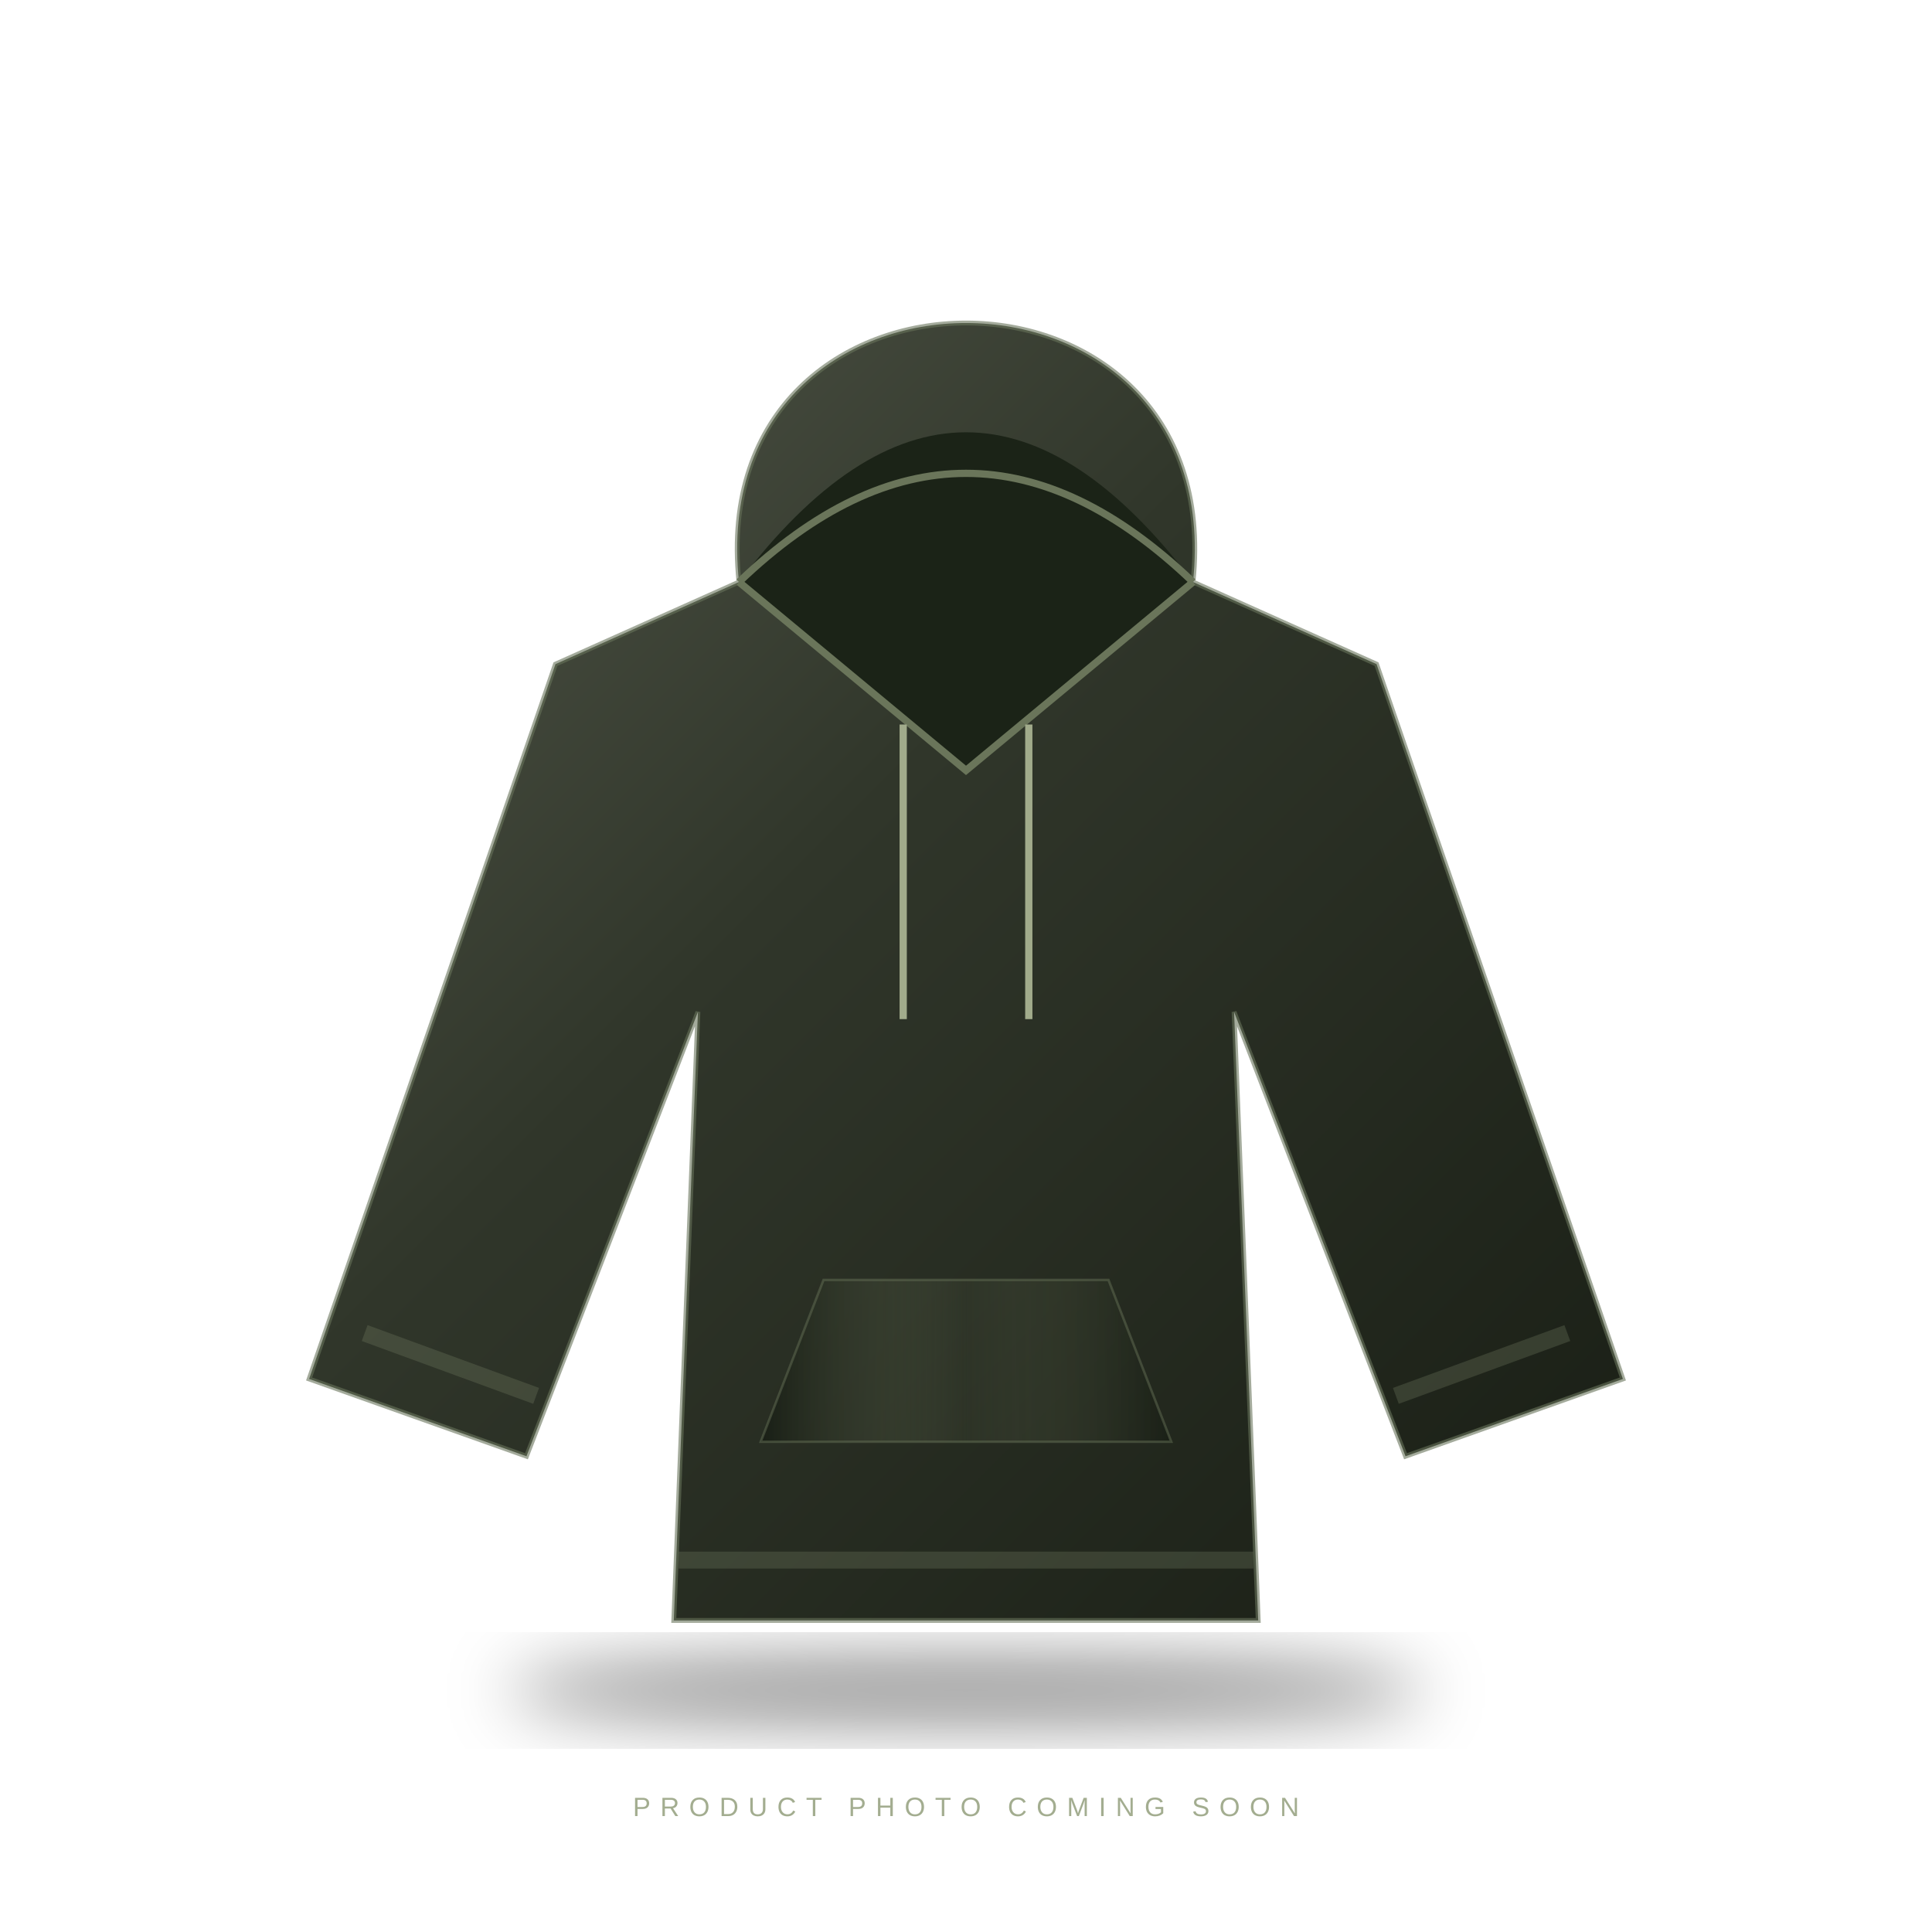
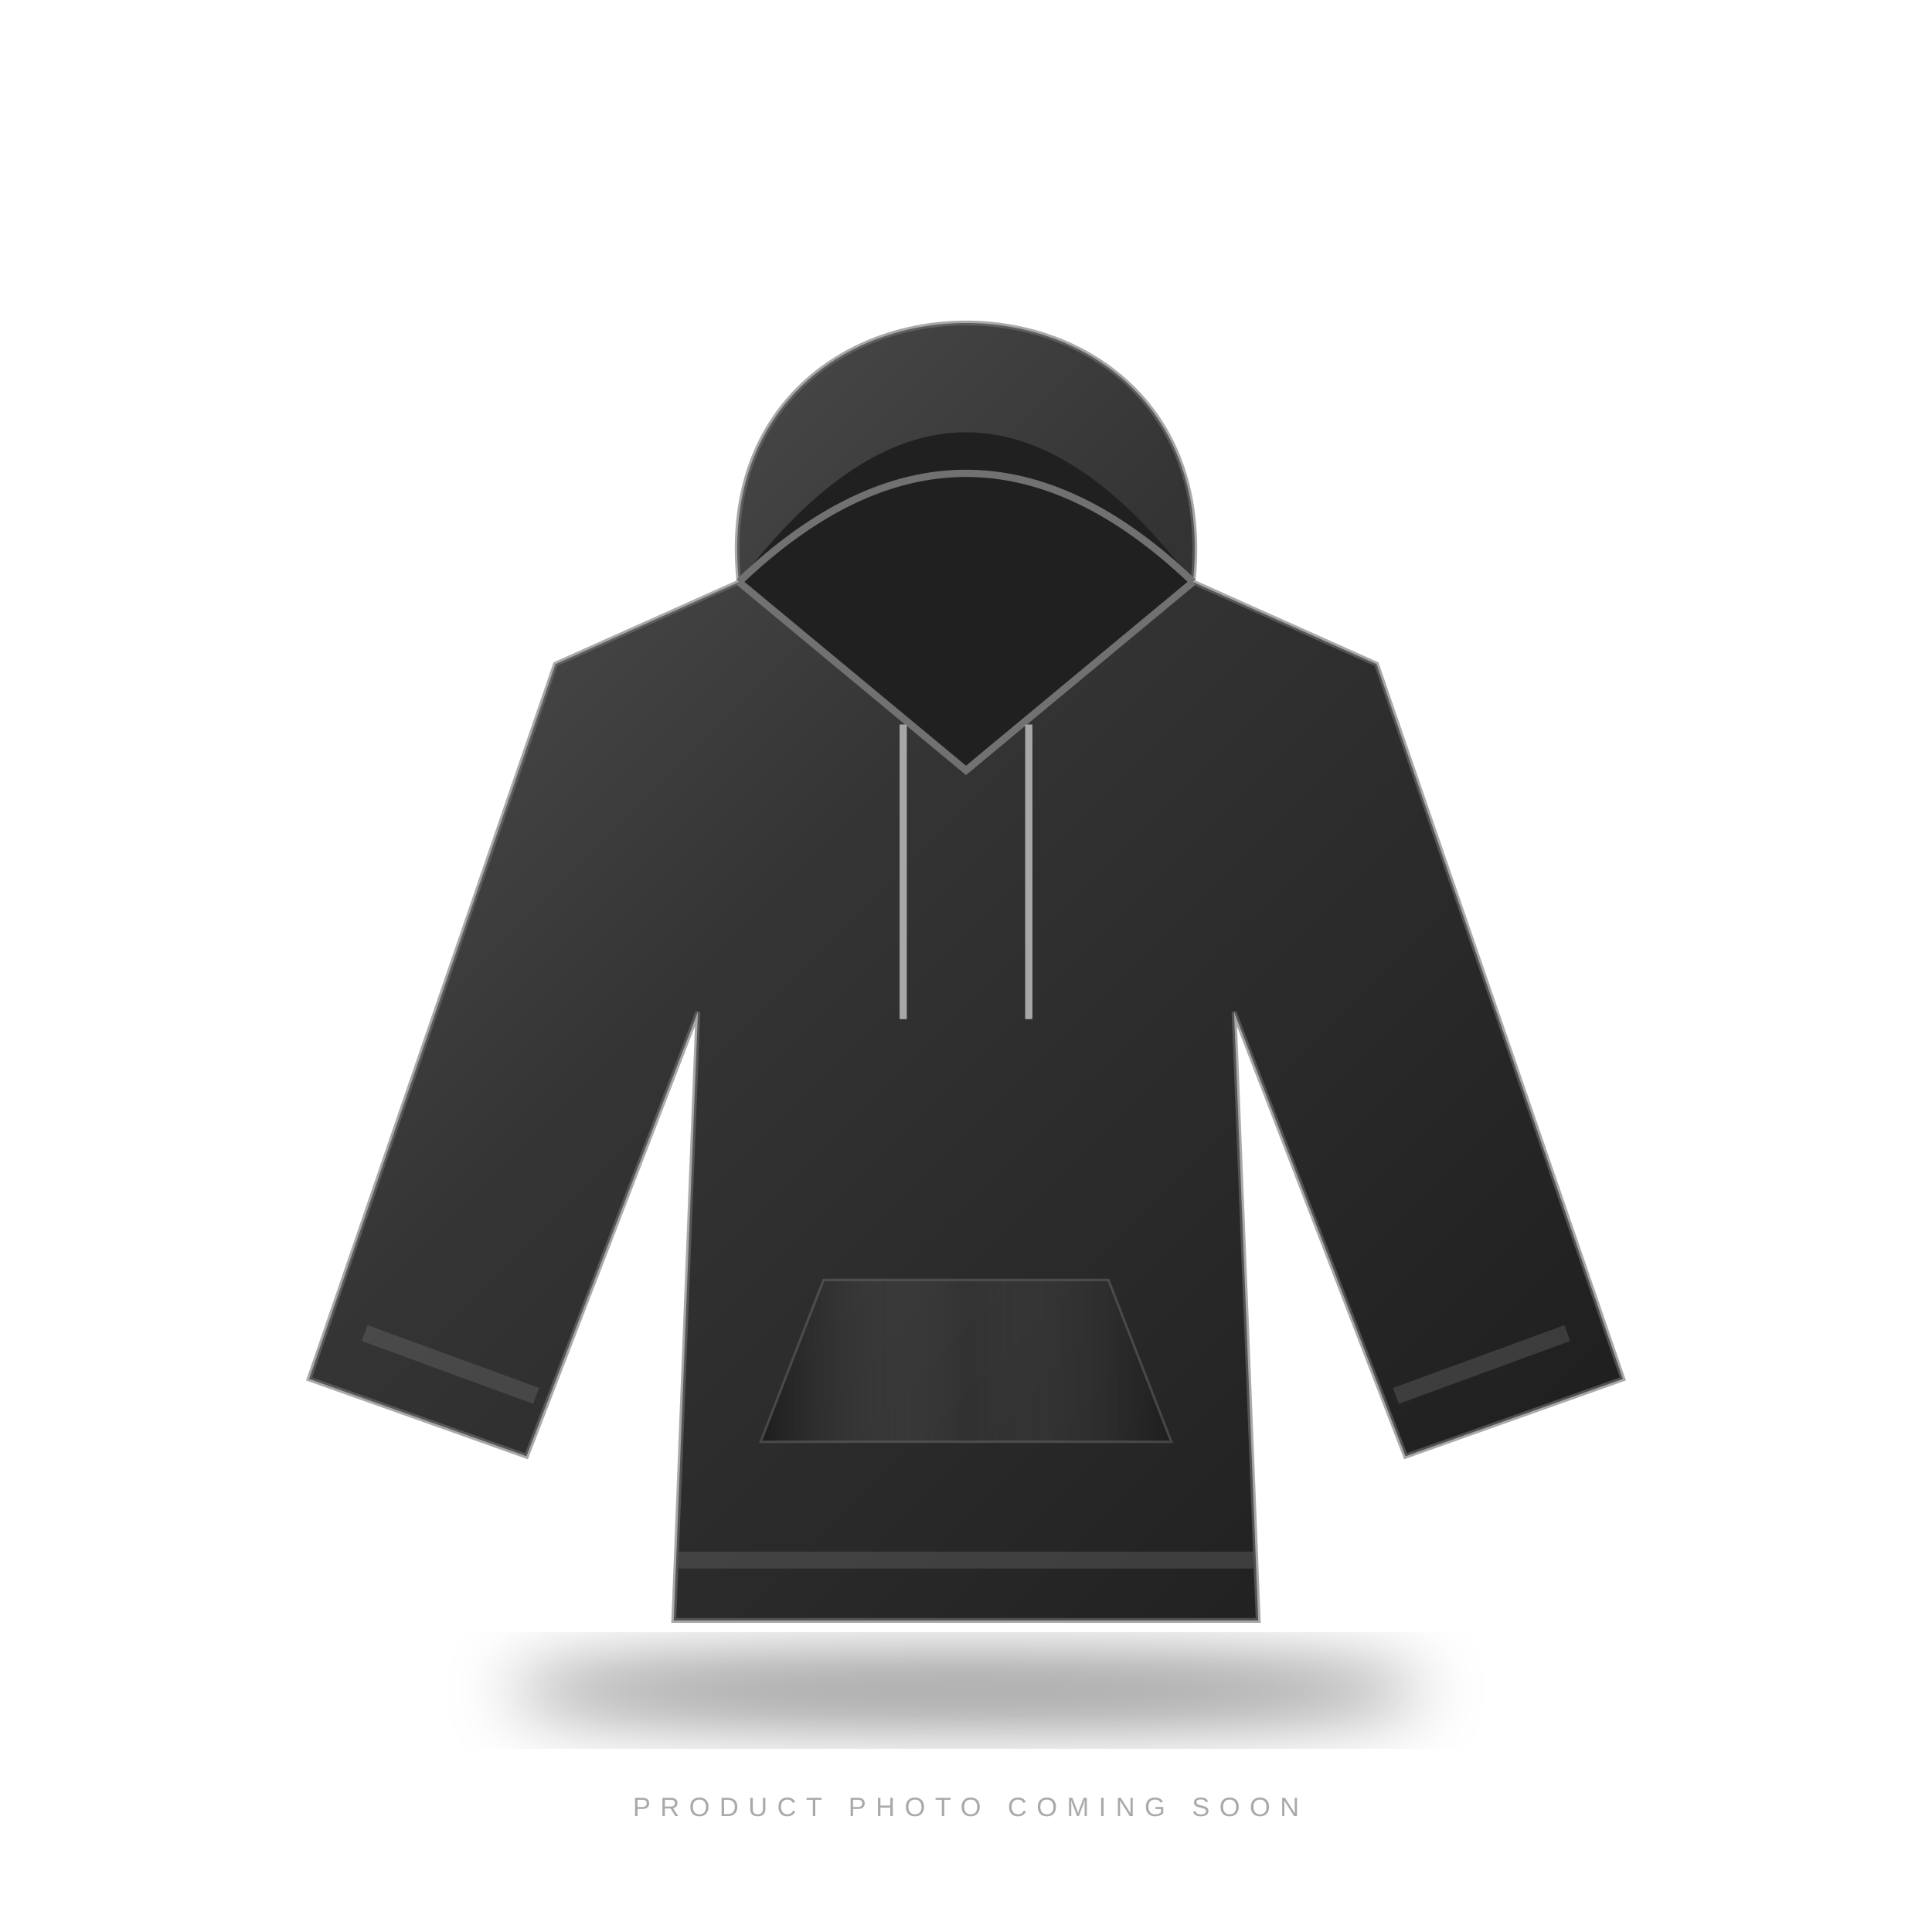
<svg xmlns="http://www.w3.org/2000/svg" viewBox="0 0 800 800">
  <defs>
    <linearGradient id="fabric" x1="0" y1="0" x2="1" y2="1">
-       <stop stop-color="#53584b" />
-       <stop offset=".4" stop-color="#30362a" />
-       <stop offset="1" stop-color="#191e15" />
+       <stop stop-color="#565656" />
+       <stop offset=".4" stop-color="#343434" />
+       <stop offset="1" stop-color="#1c1c1c" />
    </linearGradient>
    <linearGradient id="crease">
-       <stop stop-color="#11170f" stop-opacity=".7" />
-       <stop offset=".5" stop-color="#727c5e" stop-opacity=".1" />
-       <stop offset="1" stop-color="#11170f" stop-opacity=".5" />
+       <stop stop-color="#151515" stop-opacity=".7" />
+       <stop offset=".5" stop-color="#787878" stop-opacity=".1" />
+       <stop offset="1" stop-color="#151515" stop-opacity=".5" />
    </linearGradient>
    <filter id="shadow">
      <feGaussianBlur stdDeviation="14" />
    </filter>
  </defs>
-   <ellipse cx="400" cy="700" rx="190" ry="20" fill="#000" opacity=".35" filter="url(#shadow)" />
-   <path d="M306 241c-15-143 203-143 188 0l76 34 102 296-90 32-71-184 10 252H279l10-252-71 184-90-32 102-296z" fill="url(#fabric)" stroke="#68745a" stroke-opacity=".6" stroke-width="2" />
-   <path d="M306 241q94-124 188 0l-94 78z" fill="#1b2317" />
-   <path d="M306 241q94-90 188 0M306 241l94 78 94-78" fill="none" stroke="#6a755a" stroke-width="3" />
-   <path d="M374 300v122m52-122v122" stroke="#a1ab8b" stroke-width="3" />
-   <path d="m341 530-26 67h170l-26-67z" fill="url(#crease)" stroke="#758163" stroke-opacity=".4" />
-   <path d="M281 646h238M151 552l71 26m356 0 71-26" fill="none" stroke="#778165" stroke-width="7" opacity=".3" />
-   <text x="400" y="752" font-family="Arial,sans-serif" font-size="11" letter-spacing="4" text-anchor="middle" fill="#a3ad90">PRODUCT PHOTO COMING SOON</text>
+   <ellipse cx="400" cy="700" rx="190" ry="20" fill="#000000" opacity=".35" filter="url(#shadow)" />
+   <path d="M306 241c-15-143 203-143 188 0l76 34 102 296-90 32-71-184 10 252H279l10-252-71 184-90-32 102-296z" fill="url(#fabric)" stroke="#707070" stroke-opacity=".6" stroke-width="2" />
+   <path d="M306 241q94-124 188 0l-94 78z" fill="#202020" />
+   <path d="M306 241q94-90 188 0M306 241l94 78 94-78" fill="none" stroke="#717171" stroke-width="3" />
+   <path d="M374 300v122m52-122v122" stroke="#a7a7a7" stroke-width="3" />
+   <path d="m341 530-26 67h170l-26-67z" fill="url(#crease)" stroke="#7c7c7c" stroke-opacity=".4" />
+   <path d="M281 646h238M151 552l71 26m356 0 71-26" fill="none" stroke="#7d7d7d" stroke-width="7" opacity=".3" />
+   <text x="400" y="752" font-family="Arial,sans-serif" font-size="11" letter-spacing="4" text-anchor="middle" fill="#a9a9a9">PRODUCT PHOTO COMING SOON</text>
</svg>
